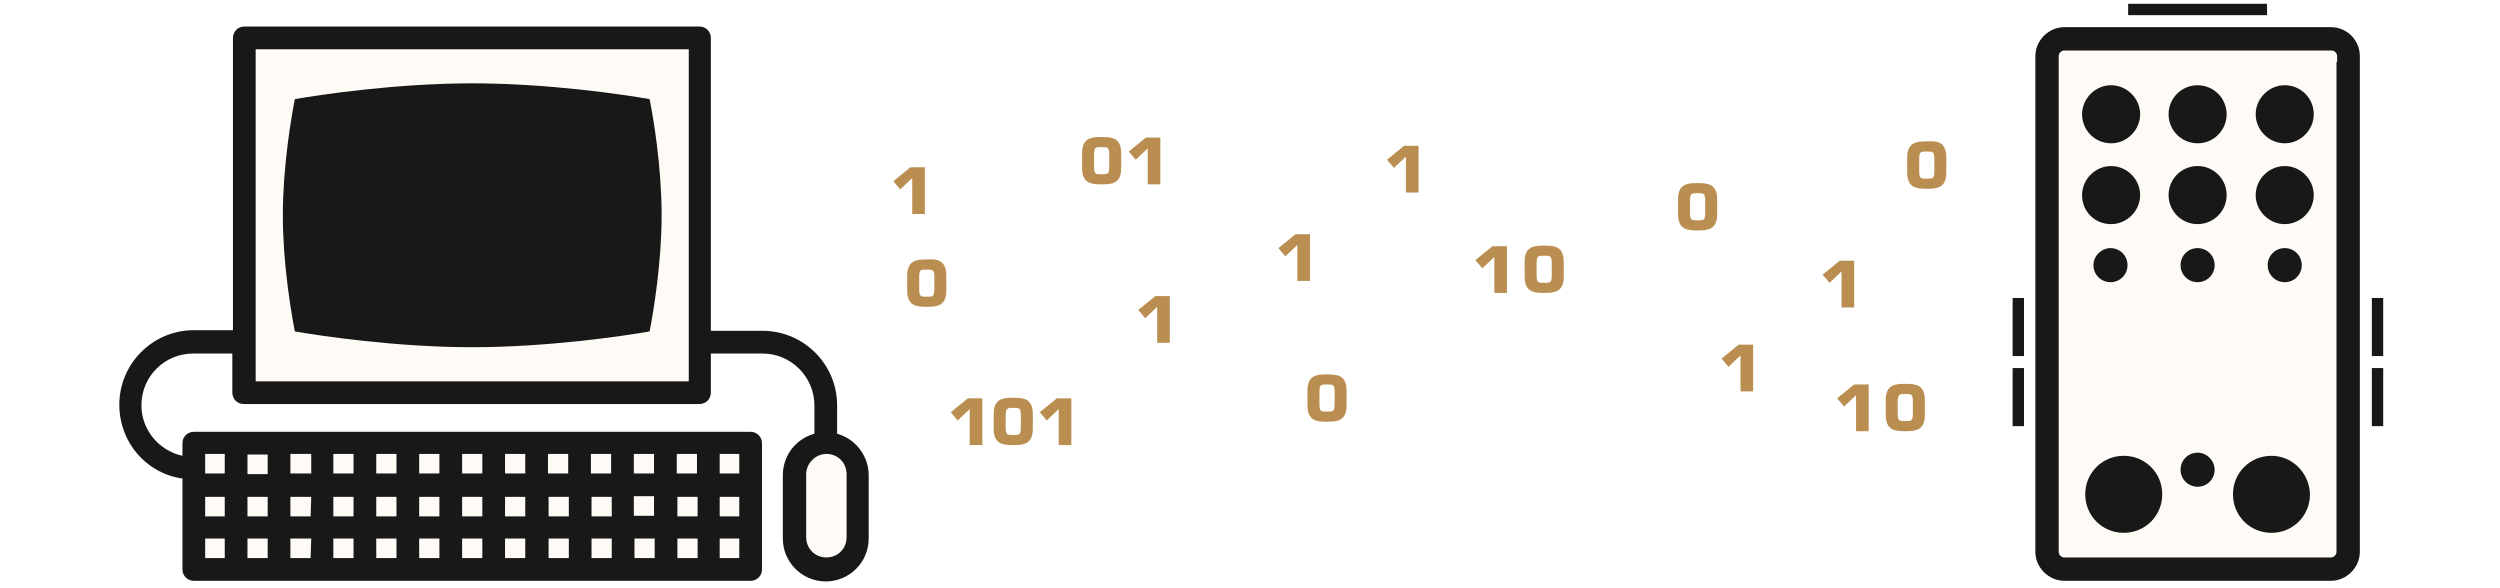
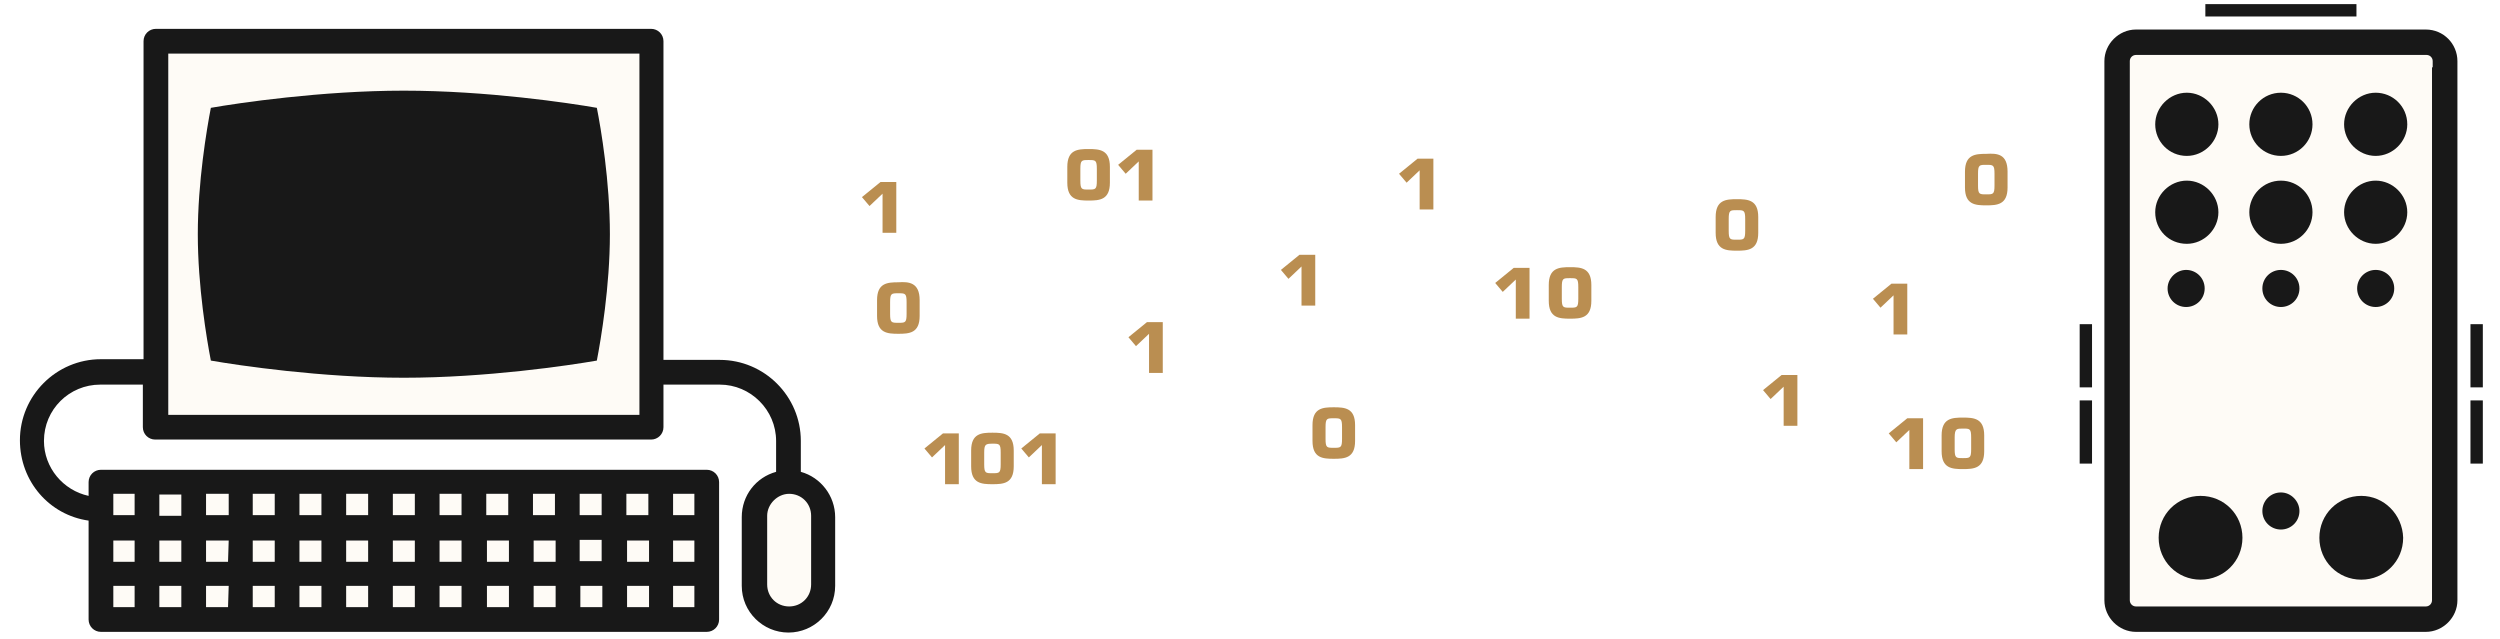
- <svg xmlns="http://www.w3.org/2000/svg" version="1.1" id="Layer_1" x="0px" y="0px" viewBox="0 26 396 93" style="enable-background:new 0 26 396 93;" xml:space="preserve">
+ <svg xmlns="http://www.w3.org/2000/svg" version="1.1" id="Layer_1" x="0px" y="0px" viewBox="16 26 364 93" style="enable-background:new 16 26 364 93;" xml:space="preserve">
  <style type="text/css">
  .st0{fill:#FEFBF6;}
  .st1{fill:#181818;}
  [class^="move-"] {
      transform-box: fill-box;
      transform-origin: center;
  }
  [class^="move-"] .st1 { fill: #ba8e51; }
</style>
  <g>
    <g>
      <path class="st0" d="M117.1,107.8H114v-3.1h3.1V107.8z M110.5,107.8h-3.2v-3.1h3.2V107.8z M46,97.9h3.3v3.1H46V97.9z M42.4,101.1    h-3.2V98h3.2V101.1z M96.9,107.8h-3.2v-3.1h3.2V107.8z M100.4,104.6h3.2v3.1h-3.2V104.6z M90.1,107.8h-3.2v-3.1h3.2V107.8z     M83.3,107.8H80v-3.1h3.2v3.1H83.3z M76.4,107.8h-3.2v-3.1h3.2V107.8z M69.6,107.8h-3.2v-3.1h3.2V107.8z M62.8,107.8h-3.2v-3.1    h3.2V107.8z M56,107.8h-3.2v-3.1H56V107.8z M49.2,107.8H46v-3.1h3.3L49.2,107.8L49.2,107.8z M52.8,97.9H56v3.1h-3.2V97.9z     M59.6,97.9h3.2v3.1h-3.2V97.9z M66.4,97.9h3.2v3.1h-3.2V97.9z M73.2,97.9h3.2v3.1h-3.2V97.9z M80,97.9h3.2v3.1H80V97.9z     M86.8,97.9H90v3.1h-3.2V97.9z M93.6,97.9h3.2v3.1h-3.2V97.9z M100.4,97.9h3.2v3.1h-3.2V97.9z M107.2,97.9h3.2v3.1h-3.2V97.9z     M110.5,111.3v3.1h-3.2v-3.1H110.5z M103.7,114.4h-3.2v-3.1h3.2V114.4z M96.9,114.4h-3.2v-3.1h3.2V114.4z M90.1,114.4h-3.2v-3.1    h3.2V114.4z M83.3,114.4H80v-3.1h3.2v3.1H83.3z M76.4,114.4h-3.2v-3.1h3.2V114.4z M69.6,114.4h-3.2v-3.1h3.2V114.4z M62.8,114.4    h-3.2v-3.1h3.2V114.4z M56,114.4h-3.2v-3.1H56V114.4z M49.2,114.4H46v-3.1h3.3L49.2,114.4L49.2,114.4z M42.4,114.4h-3.2v-3.1h3.2    V114.4z M39.2,107.8v-3.1h3.2v3.1H39.2z M35.6,107.8h-3.1v-3.1h3.1V107.8z M32.5,97.9h3.1v3.1h-3.1V97.9z M117.1,97.9v3.1H114    v-3.1H117.1z M117.1,114.4H114v-3.1h3.1V114.4z M32.5,114.4v-3.1h3.1v3.1H32.5z" />
    </g>
    <rect x="40.5" y="33.8" class="st0" width="68.6" height="52.6" />
    <path class="st0" d="M370.1,35.8v0.8v75.9v0.1v0.8c0,0.5-0.4,0.9-0.9,0.9h-0.7h-0.2h-40.4h-0.1H327c-0.5,0-0.9-0.4-0.9-0.9v-0.8   v-0.1V36.6v-0.8v-0.2v-0.7c0-0.5,0.4-0.9,0.9-0.9h0.9h0.1h40.4h0.2h0.7c0.5,0,0.9,0.4,0.9,0.9v0.7v0.2H370.1z" />
    <g>
      <g>
        <path class="st1" d="M44.8,60.1c0-7.6,1.3-15.3,1.9-18.4c4-0.7,16.1-2.5,28.1-2.5c12.1,0,24.1,1.8,28.1,2.5     c0.6,3,1.9,10.7,1.9,18.4c0,7.6-1.3,15.3-1.9,18.4c-4,0.7-16.1,2.5-28.1,2.5s-24.1-1.8-28.1-2.5C46.1,75.4,44.8,67.7,44.8,60.1z" />
        <path class="st1" d="M28.9,101.8v14.4c0,1,0.8,1.8,1.8,1.8h88.2c1,0,1.8-0.8,1.8-1.8v-20c0-1-0.8-1.8-1.8-1.8H30.7     c-1,0-1.8,0.8-1.8,1.8v2c-3.7-0.8-6.5-4.1-6.5-8c0-4.6,3.7-8.2,8.2-8.2h6.2v6.2c0,1,0.8,1.8,1.8,1.8h72.2c1,0,1.8-0.8,1.8-1.8V82     h8.2c4.5,0,8.2,3.7,8.2,8.2v4.5c-2.9,0.8-5,3.4-5,6.6v10c0,3.8,3.1,6.8,6.8,6.8c3.7,0,6.8-3,6.8-6.8v-10c0-3.1-2.1-5.8-5-6.6     v-4.5c0-6.5-5.3-11.8-11.8-11.8h-8.2V32c0-1-0.8-1.8-1.8-1.8H38.7c-1,0-1.8,0.8-1.8,1.8v46.3h-6.2c-6.5,0-11.8,5.3-11.8,11.8     C18.9,96.1,23.2,101,28.9,101.8z M40.5,33.8h68.6v52.6H40.5V33.8z M117.1,107.8H114v-3.1h3.1V107.8z M110.5,107.8h-3.2v-3.1h3.2     V107.8z M46,97.9h3.3v3.1H46V97.9z M42.4,101.1h-3.2V98h3.2V101.1z M96.9,107.8h-3.2v-3.1h3.2V107.8z M100.4,104.6h3.2v3.1h-3.2     V104.6z M90.1,107.8h-3.2v-3.1h3.2V107.8z M83.3,107.8H80v-3.1h3.2v3.1H83.3z M76.4,107.8h-3.2v-3.1h3.2V107.8z M69.6,107.8h-3.2     v-3.1h3.2V107.8z M62.8,107.8h-3.2v-3.1h3.2V107.8z M56,107.8h-3.2v-3.1H56V107.8z M49.2,107.8H46v-3.1h3.3L49.2,107.8     L49.2,107.8z M52.8,97.9H56v3.1h-3.2V97.9z M59.6,97.9h3.2v3.1h-3.2V97.9z M66.4,97.9h3.2v3.1h-3.2V97.9z M73.2,97.9h3.2v3.1     h-3.2V97.9z M80,97.9h3.2v3.1H80V97.9z M86.8,97.9H90v3.1h-3.2V97.9z M93.6,97.9h3.2v3.1h-3.2V97.9z M100.4,97.9h3.2v3.1h-3.2     V97.9z M107.2,97.9h3.2v3.1h-3.2V97.9z M110.5,111.3v3.1h-3.2v-3.1H110.5z M103.7,114.4h-3.2v-3.1h3.2V114.4z M96.9,114.4h-3.2     v-3.1h3.2V114.4z M90.1,114.4h-3.2v-3.1h3.2V114.4z M83.3,114.4H80v-3.1h3.2v3.1H83.3z M76.4,114.4h-3.2v-3.1h3.2V114.4z      M69.6,114.4h-3.2v-3.1h3.2V114.4z M62.8,114.4h-3.2v-3.1h3.2V114.4z M56,114.4h-3.2v-3.1H56V114.4z M49.2,114.4H46v-3.1h3.3     L49.2,114.4L49.2,114.4z M42.4,114.4h-3.2v-3.1h3.2V114.4z M39.2,107.8v-3.1h3.2v3.1H39.2z M35.6,107.8h-3.1v-3.1h3.1V107.8z      M32.5,97.9h3.1v3.1h-3.1V97.9z M117.1,97.9v3.1H114v-3.1H117.1z M117.1,114.4H114v-3.1h3.1V114.4z M32.5,114.4v-3.1h3.1v3.1     H32.5z" />
      </g>
      <g>
        <g class="move-1">
          <path class="st1" d="M272,57.6v2.3c0,2.5-1.5,2.6-3.1,2.6s-3.1-0.1-3.1-2.6v-2.3c0-2.5,1.5-2.6,3.1-2.6S272,55.1,272,57.6z       M267.7,57.9v1.7c0,1.3,0.2,1.3,1.2,1.3s1.2,0,1.2-1.3v-1.7c0-1.3-0.2-1.3-1.2-1.3C267.9,56.6,267.7,56.6,267.7,57.9z" />
        </g>
        <g class="move-2">
          <path class="st1" d="M149.9,69.7V72c0,2.5-1.5,2.6-3.1,2.6s-3.1-0.1-3.1-2.6v-2.3c0-2.5,1.5-2.6,3.1-2.6      C148.3,67,149.9,67.1,149.9,69.7z M145.6,70v1.7c0,1.3,0.2,1.3,1.2,1.3s1.2,0,1.2-1.3V70c0-1.3-0.2-1.3-1.2-1.3      S145.6,68.7,145.6,70z" />
        </g>
        <g class="move-7">
          <path class="st1" d="M207.5,70.5h-2v-5.7l-1.9,1.8l-1.1-1.3l2.7-2.2h2.3V70.5z" />
        </g>
        <g class="move-4">
          <path class="st1" d="M277.7,88h-2v-5.7l-1.9,1.8l-1.1-1.3l2.7-2.2h2.3V88z" />
        </g>
        <g class="move-5">
          <path class="st1" d="M177.6,50.3v2.3c0,2.5-1.5,2.6-3.1,2.6s-3.1-0.1-3.1-2.6v-2.3c0-2.5,1.5-2.6,3.1-2.6S177.6,47.8,177.6,50.3      z M173.3,50.6v1.7c0,1.3,0.2,1.3,1.2,1.3s1.2,0,1.2-1.3v-1.7c0-1.3-0.2-1.3-1.2-1.3S173.3,49.3,173.3,50.6z" />
        </g>
        <g class="move-5">
          <path class="st1" d="M183.8,55.2h-2v-5.7l-1.9,1.8l-1.1-1.3l2.7-2.2h2.3V55.2z" />
        </g>
        <g class="move-7">
          <path class="st1" d="M163.6,91.6v2.3c0,2.5-1.5,2.6-3.1,2.6s-3.1-0.1-3.1-2.6v-2.3c0-2.5,1.5-2.6,3.1-2.6S163.6,89.1,163.6,91.6      z M159.3,91.9v1.7c0,1.3,0.2,1.3,1.2,1.3s1.2,0,1.2-1.3v-1.7c0-1.3-0.2-1.3-1.2-1.3S159.3,90.7,159.3,91.9z" />
        </g>
        <g class="move-7">
          <path class="st1" d="M169.7,96.5h-2v-5.7l-1.9,1.8l-1.1-1.3l2.7-2.2h2.3V96.5z" />
        </g>
        <g class="move-7">
          <path class="st1" d="M155.6,96.5h-2v-5.7l-1.9,1.8l-1.1-1.3l2.7-2.2h2.3V96.5z" />
        </g>
        <g class="move-10">
          <path class="st1" d="M213.3,87.9v2.3c0,2.5-1.5,2.6-3.1,2.6s-3.1-0.1-3.1-2.6v-2.3c0-2.5,1.5-2.6,3.1-2.6S213.3,85.4,213.3,87.9      z M209,88.2v1.7c0,1.3,0.2,1.3,1.2,1.3s1.2,0,1.2-1.3v-1.7c0-1.3-0.2-1.3-1.2-1.3C209.2,86.9,209,86.9,209,88.2z" />
        </g>
        <g class="move-2">
          <path class="st1" d="M224.7,56.5h-2v-5.7l-1.9,1.8l-1.1-1.3l2.7-2.2h2.3V56.5z" />
        </g>
        <g class="move-4">
          <path class="st1" d="M185.3,80.3h-2v-5.7l-1.9,1.8l-1.1-1.3l2.7-2.2h2.3V80.3z" />
        </g>
        <g class="move-1">
          <path class="st1" d="M293.7,74.7h-2V69l-1.9,1.8l-1.1-1.3l2.7-2.2h2.3V74.7z" />
        </g>
        <g class="move-8">
          <path class="st1" d="M308.3,51v2.3c0,2.5-1.5,2.6-3.1,2.6s-3.1-0.1-3.1-2.6V51c0-2.5,1.5-2.6,3.1-2.6      C306.8,48.3,308.3,48.4,308.3,51z M304,51.3V53c0,1.3,0.2,1.3,1.2,1.3s1.2,0,1.2-1.3v-1.7c0-1.3-0.2-1.3-1.2-1.3      S304,50,304,51.3z" />
        </g>
        <g class="move-4">
          <path class="st1" d="M247.7,67.5v2.3c0,2.5-1.5,2.6-3.1,2.6s-3.1-0.1-3.1-2.6v-2.3c0-2.5,1.5-2.6,3.1-2.6S247.7,65,247.7,67.5z       M243.4,67.8v1.7c0,1.3,0.2,1.3,1.2,1.3s1.2,0,1.2-1.3v-1.7c0-1.3-0.2-1.3-1.2-1.3C243.6,66.5,243.4,66.5,243.4,67.8z" />
        </g>
        <g class="move-4">
          <path class="st1" d="M238.7,72.4h-2v-5.7l-1.9,1.8l-1.1-1.3l2.7-2.2h2.3V72.4z" />
        </g>
        <g class="move-10">
          <path class="st1" d="M146.5,59.9h-2v-5.7l-1.9,1.8l-1.1-1.3l2.7-2.2h2.3V59.9z" />
        </g>
        <g class="move-8">
          <path class="st1" d="M304.9,89.4v2.3c0,2.5-1.5,2.6-3.1,2.6s-3.1-0.1-3.1-2.6v-2.3c0-2.5,1.5-2.6,3.1-2.6S304.9,86.9,304.9,89.4      z M300.6,89.7v1.7c0,1.3,0.2,1.3,1.2,1.3s1.2,0,1.2-1.3v-1.7c0-1.3-0.2-1.3-1.2-1.3C300.9,88.4,300.6,88.4,300.6,89.7z" />
        </g>
        <g class="move-8">
          <path class="st1" d="M296,94.3h-2v-5.7l-1.9,1.8l-1.1-1.3l2.7-2.2h2.3V94.3z" />
        </g>
      </g>
      <g>
        <path class="st1" d="M334.4,48.7c2.5,0,4.6-2.1,4.6-4.6s-2.1-4.6-4.6-4.6s-4.6,2.1-4.6,4.6C329.8,46.6,331.8,48.7,334.4,48.7z" />
        <circle class="st1" cx="348.1" cy="44.1" r="4.6" />
        <path class="st1" d="M361.9,39.5c-2.5,0-4.6,2.1-4.6,4.6s2.1,4.6,4.6,4.6s4.6-2.1,4.6-4.6C366.5,41.5,364.4,39.5,361.9,39.5z" />
        <path class="st1" d="M334.4,61.5c2.5,0,4.6-2.1,4.6-4.6s-2.1-4.6-4.6-4.6s-4.6,2.1-4.6,4.6C329.8,59.5,331.8,61.5,334.4,61.5z" />
        <circle class="st1" cx="348.1" cy="56.9" r="4.6" />
        <path class="st1" d="M361.9,52.3c-2.5,0-4.6,2.1-4.6,4.6s2.1,4.6,4.6,4.6s4.6-2.1,4.6-4.6C366.5,54.4,364.4,52.3,361.9,52.3z" />
        <path class="st1" d="M336.4,98.2c-3.4,0-6.1,2.7-6.1,6.1s2.7,6.1,6.1,6.1s6.1-2.7,6.1-6.1C342.5,100.9,339.8,98.2,336.4,98.2z" />
        <rect x="318.8" y="84.3" class="st1" width="1.8" height="9.2" />
        <rect x="318.8" y="73.2" class="st1" width="1.8" height="9.2" />
        <rect x="375.7" y="84.3" class="st1" width="1.8" height="9.2" />
        <rect x="375.7" y="73.2" class="st1" width="1.8" height="9.2" />
        <rect x="337.1" y="26.6" class="st1" width="22" height="1.8" />
        <path class="st1" d="M331.6,68c0,1.5,1.2,2.7,2.7,2.7s2.7-1.2,2.7-2.7s-1.2-2.7-2.7-2.7C332.9,65.3,331.6,66.5,331.6,68z" />
        <path class="st1" d="M361.9,70.7c1.5,0,2.7-1.2,2.7-2.7s-1.2-2.7-2.7-2.7s-2.7,1.2-2.7,2.7C359.2,69.5,360.4,70.7,361.9,70.7z" />
        <path class="st1" d="M348.1,70.7c1.5,0,2.7-1.2,2.7-2.7s-1.2-2.7-2.7-2.7s-2.7,1.2-2.7,2.7S346.6,70.7,348.1,70.7z" />
        <path class="st1" d="M348.1,97.7c-1.5,0-2.7,1.2-2.7,2.7s1.2,2.7,2.7,2.7s2.7-1.2,2.7-2.7C350.8,99,349.6,97.7,348.1,97.7z" />
        <path class="st1" d="M369.2,30.3h-0.7h-0.2h-40.4h-0.1H327c-2.5,0-4.6,2.1-4.6,4.6v0.7v0.2v0.8v75.9v0.1v0.8     c0,2.5,2.1,4.6,4.6,4.6h0.8h0.1h40.4h0.2h0.7c2.5,0,4.6-2.1,4.6-4.6v-0.8v-0.1V36.6v-0.8v-0.2v-0.7     C373.8,32.4,371.8,30.3,369.2,30.3z M370.1,35.8v0.8v75.9v0.1v0.8c0,0.5-0.4,0.9-0.9,0.9h-0.7h-0.2h-40.4h-0.1H327     c-0.5,0-0.9-0.4-0.9-0.9v-0.8v-0.1V36.6v-0.8v-0.2v-0.7c0-0.5,0.4-0.9,0.9-0.9h0.9h0.1h40.4h0.2h0.7c0.5,0,0.9,0.4,0.9,0.9v0.7     v0.2H370.1z" />
        <path class="st1" d="M359.8,98.2c-3.4,0-6.1,2.7-6.1,6.1s2.7,6.1,6.1,6.1s6.1-2.7,6.1-6.1C365.8,100.9,363.1,98.2,359.8,98.2z" />
      </g>
    </g>
    <path class="st0" d="M130.9,97.9c1.8,0,3.2,1.4,3.2,3.2v10c0,1.8-1.4,3.2-3.2,3.2s-3.2-1.4-3.2-3.2v-10   C127.7,99.4,129.2,97.9,130.9,97.9z" />
  </g>
</svg>
